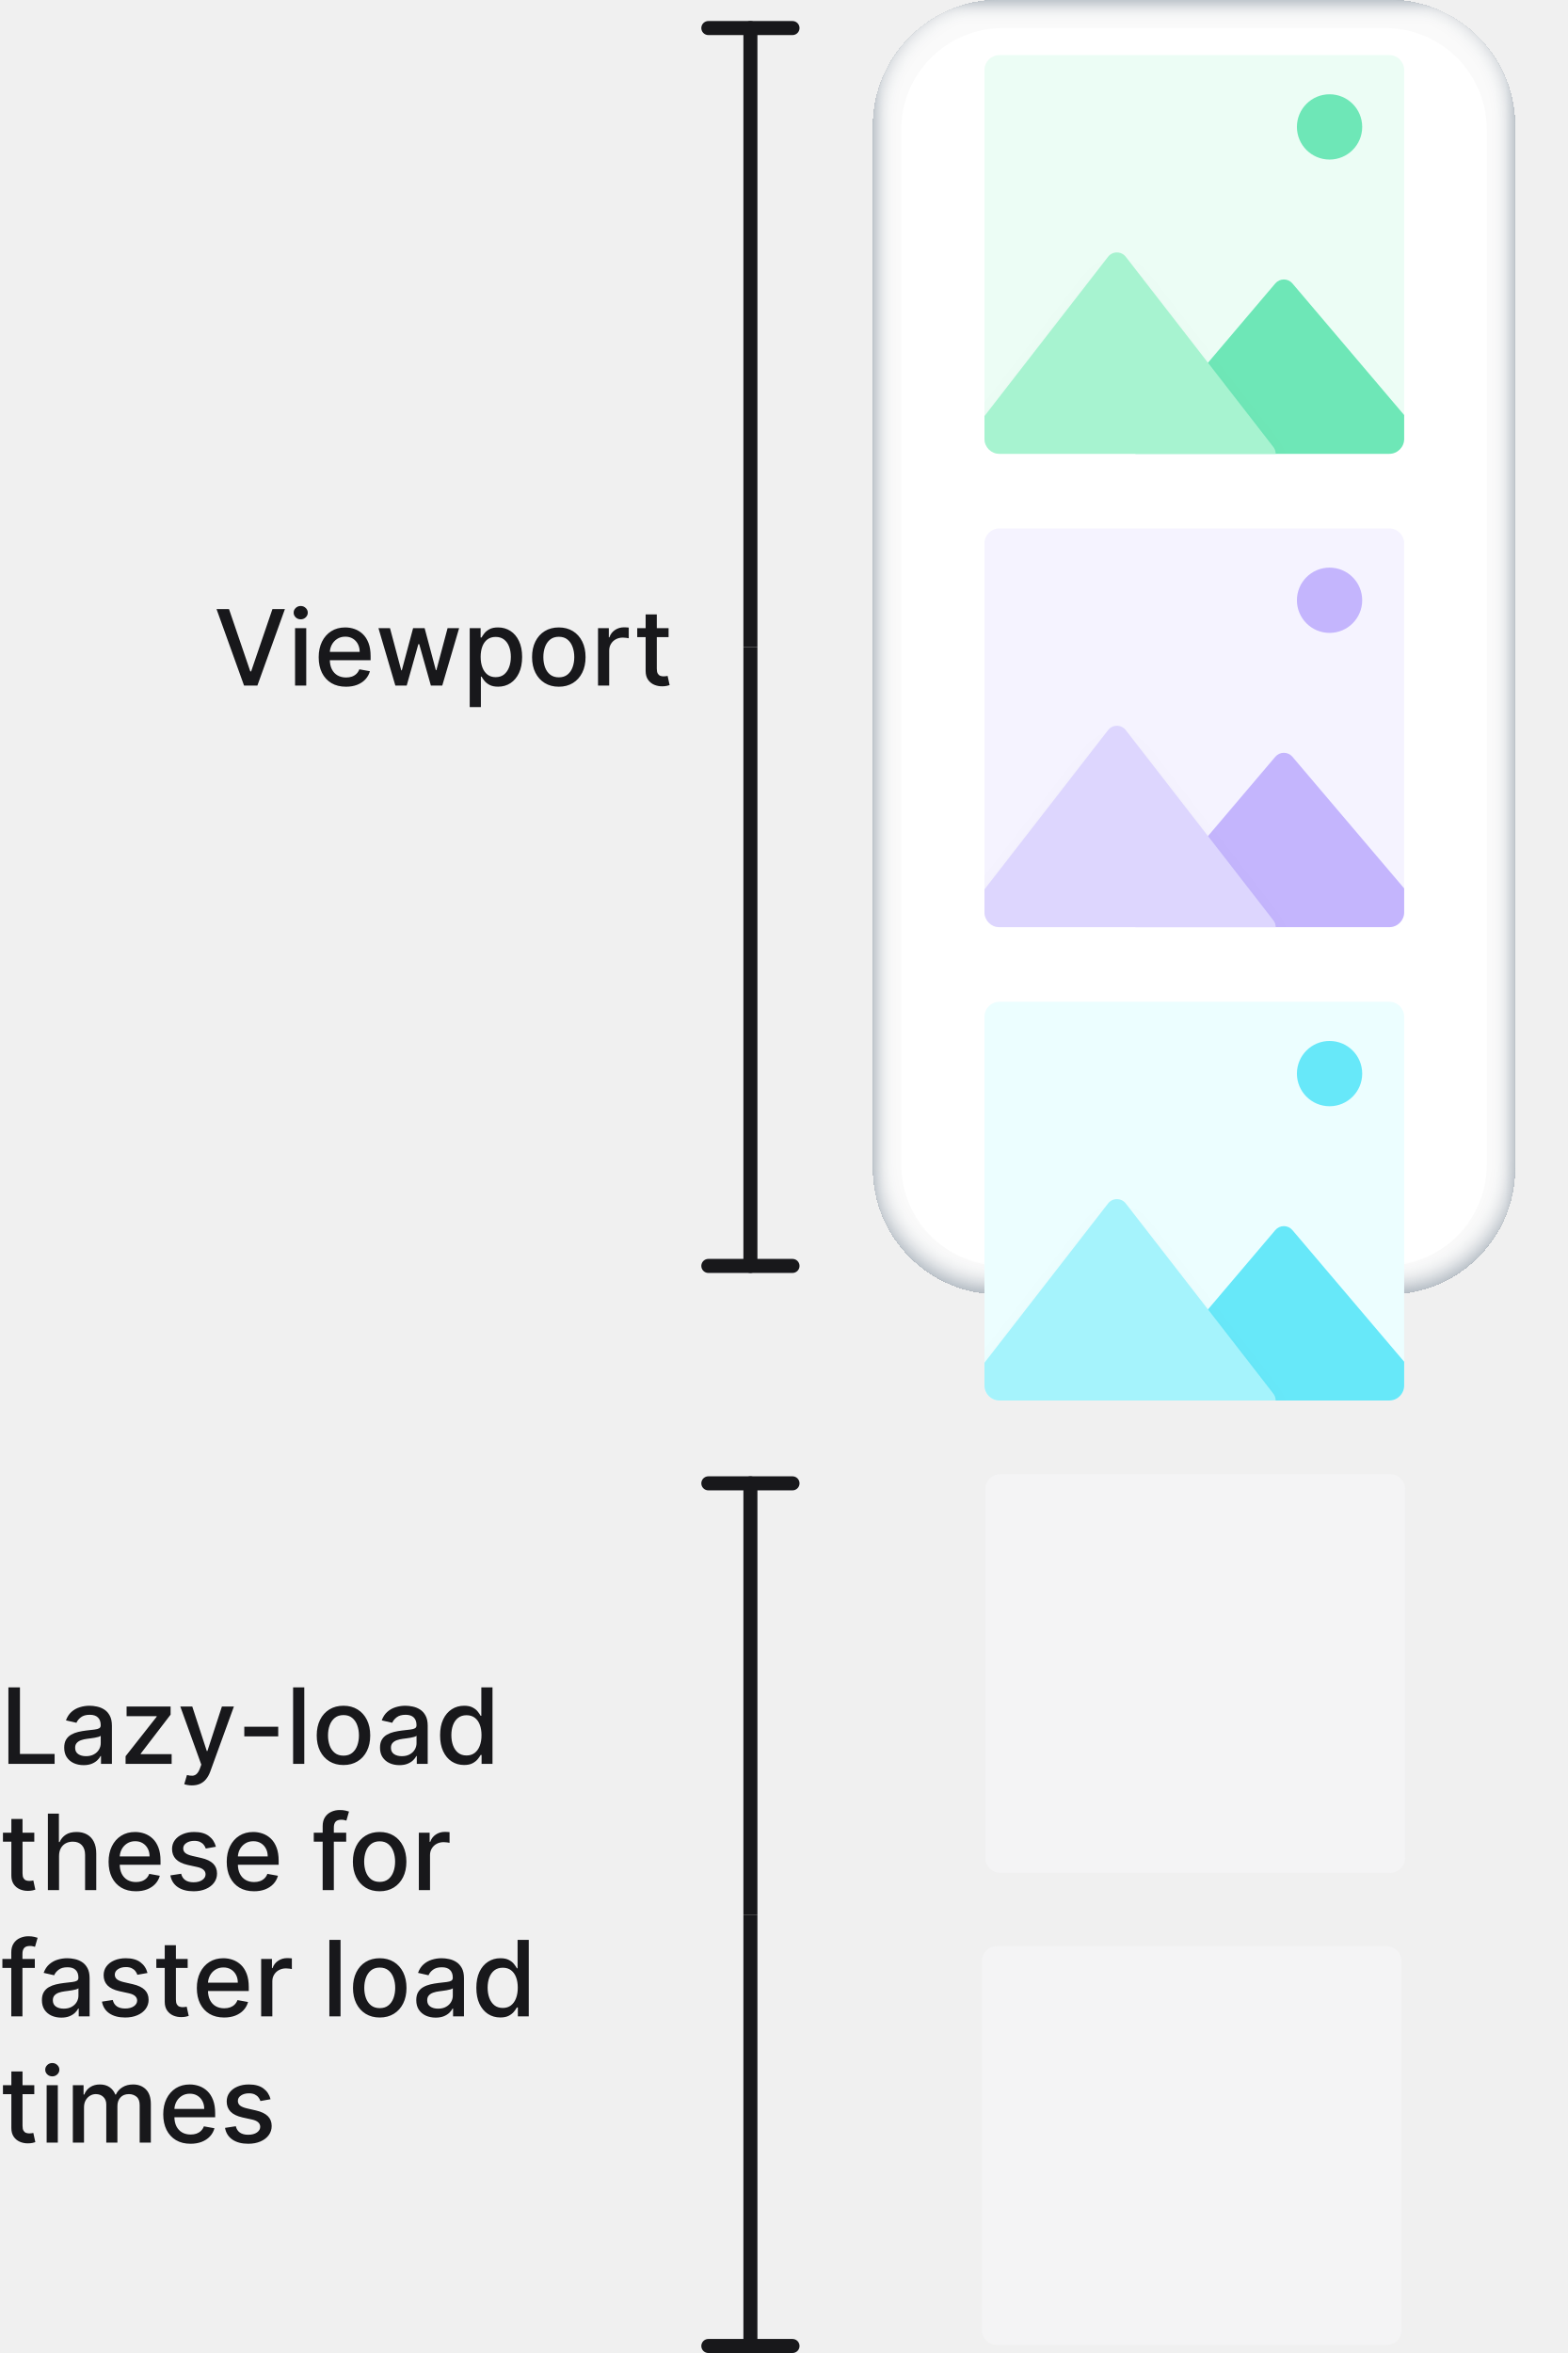
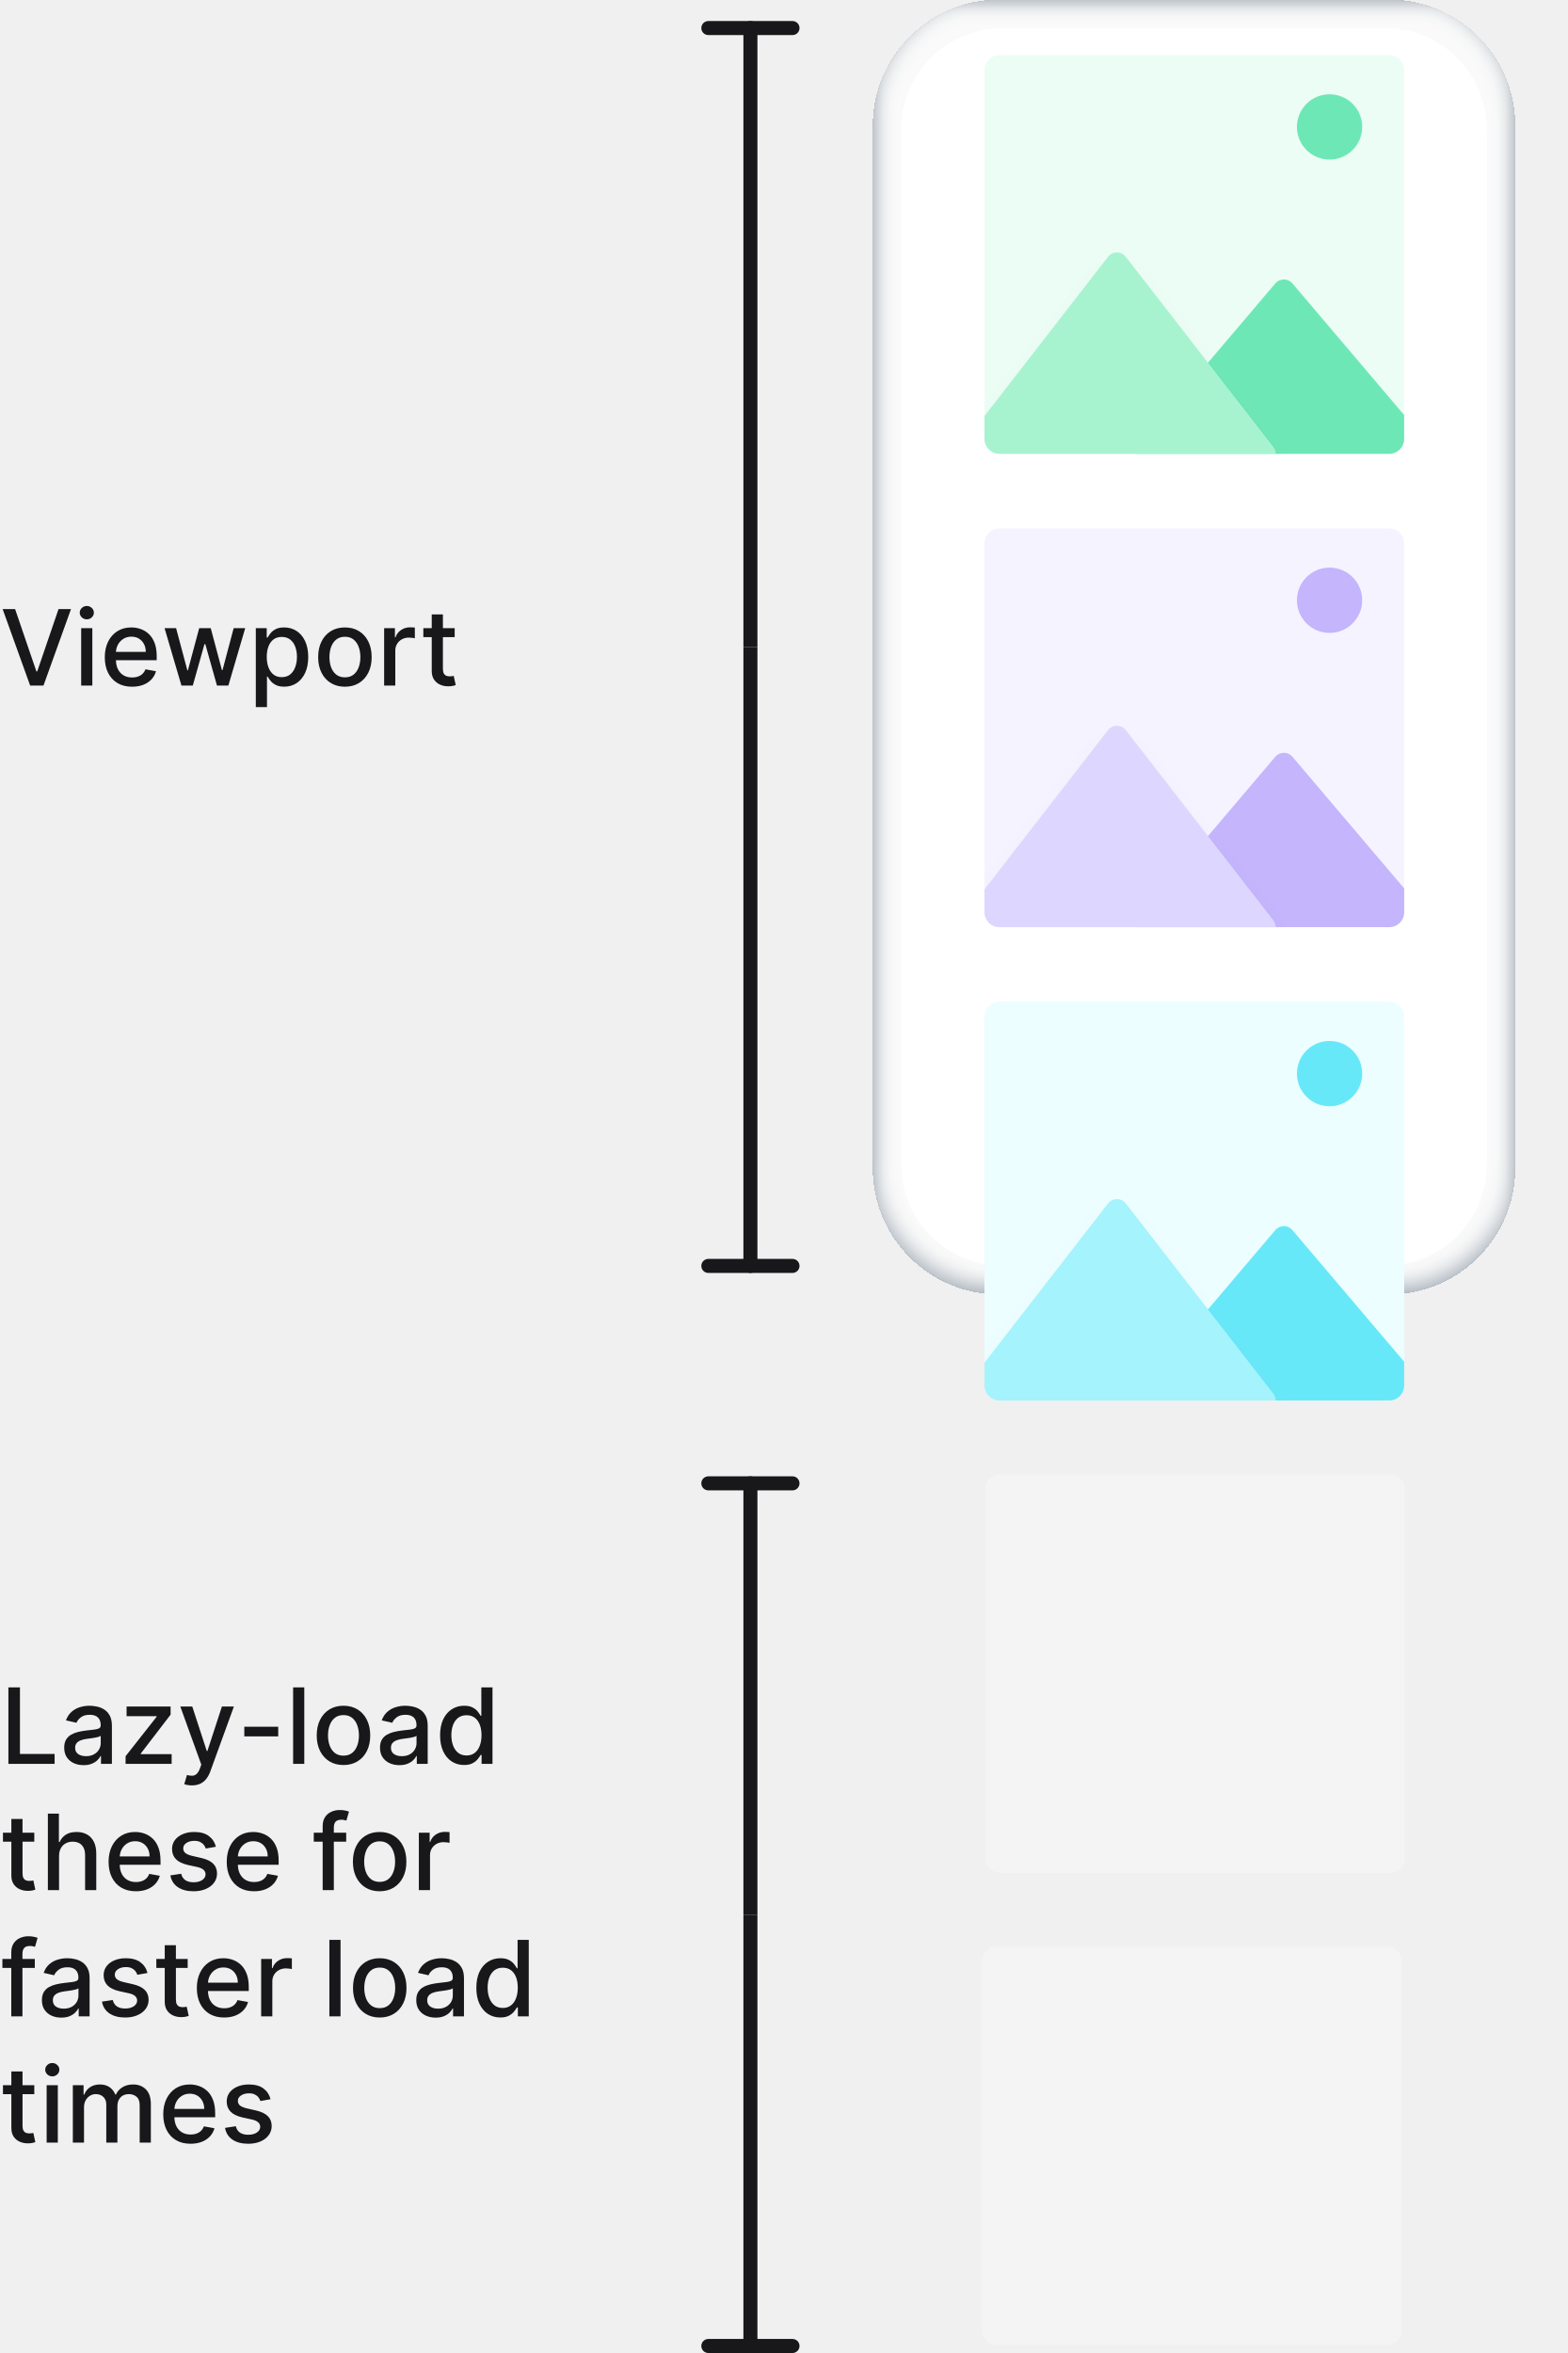
<svg xmlns="http://www.w3.org/2000/svg" width="447" height="671" fill="none" viewBox="0 0 447 671">
  <g filter="url(#a)">
    <rect width="183" height="369" x="249" fill="#FAFAFA" rx="36" />
    <rect width="167" height="353" x="257" y="8" fill="#fff" rx="29" />
  </g>
  <g clip-path="url(#b)">
    <rect width="119.688" height="113.703" x="280.747" y="15.713" fill="#ECFDF5" rx="4.256" />
    <path fill="#6EE7B7" d="M363.691 80.816a3.192 3.192 0 0 1 4.866 0l39.171 46.135c1.761 2.074.287 5.258-2.433 5.258h-78.342c-2.719 0-4.193-3.184-2.433-5.258l39.171-46.135Z" />
    <g filter="url(#c)">
      <path fill="#A7F3D0" d="M315.994 73.221a3.191 3.191 0 0 1 5.043 0l42.085 54.239c1.627 2.097.133 5.148-2.521 5.148H276.43c-2.654 0-4.149-3.051-2.521-5.148l42.085-54.239Z" />
    </g>
    <circle cx="379.157" cy="36.193" r="9.309" fill="#6EE7B7" />
  </g>
  <g clip-path="url(#d)">
    <rect width="119.688" height="113.703" x="280.747" y="150.694" fill="#F5F3FF" rx="4.256" />
    <path fill="#C4B5FD" d="M363.691 215.797a3.192 3.192 0 0 1 4.866 0l39.171 46.135c1.761 2.074.287 5.258-2.433 5.258h-78.342c-2.719 0-4.193-3.184-2.433-5.258l39.171-46.135Z" />
    <g filter="url(#e)">
      <path fill="#DDD6FE" d="M315.994 208.202a3.191 3.191 0 0 1 5.043 0l42.085 54.238c1.627 2.097.133 5.149-2.521 5.149H276.43c-2.654 0-4.149-3.052-2.521-5.149l42.085-54.238Z" />
    </g>
    <circle cx="379.157" cy="171.174" r="9.309" fill="#C4B5FD" />
  </g>
  <g clip-path="url(#f)">
    <rect width="119.688" height="113.703" x="280.747" y="285.675" fill="#ECFEFF" rx="4.256" />
    <path fill="#67E8F9" d="M363.691 350.778a3.192 3.192 0 0 1 4.866 0l39.171 46.135c1.761 2.074.287 5.258-2.433 5.258h-78.342c-2.719 0-4.193-3.184-2.433-5.258l39.171-46.135Z" />
    <g filter="url(#g)">
      <path fill="#A5F3FC" d="M315.994 343.183a3.191 3.191 0 0 1 5.043 0l42.085 54.238c1.627 2.097.133 5.149-2.521 5.149H276.43c-2.654 0-4.149-3.052-2.521-5.149l42.085-54.238Z" />
    </g>
    <circle cx="379.157" cy="306.155" r="9.309" fill="#67E8F9" />
  </g>
  <rect width="119.688" height="113.703" x="281" y="420.378" fill="#F4F4F5" rx="4.256" />
  <rect width="119.688" height="113.703" x="280" y="555" fill="#F4F4F5" rx="4.256" />
  <path fill="#18181B" d="M2.397 503v-21.818h3.292v18.984h9.886V503H2.397Zm21.44.362c-1.037 0-1.974-.192-2.813-.575a4.738 4.738 0 0 1-1.992-1.694c-.483-.739-.724-1.644-.724-2.717 0-.923.177-1.683.533-2.279a3.928 3.928 0 0 1 1.438-1.417 7.528 7.528 0 0 1 2.024-.789 20.177 20.177 0 0 1 2.28-.404l2.386-.277c.61-.079 1.055-.203 1.332-.373.277-.171.415-.448.415-.831v-.075c0-.93-.263-1.651-.788-2.163-.519-.511-1.293-.767-2.323-.767-1.072 0-1.917.238-2.535.714-.61.469-1.033.991-1.268 1.566l-2.993-.682c.355-.994.873-1.796 1.555-2.407a6.309 6.309 0 0 1 2.376-1.343 9.277 9.277 0 0 1 2.823-.426c.653 0 1.346.078 2.077.235a6.075 6.075 0 0 1 2.067.831c.646.404 1.175.983 1.587 1.736.412.746.618 1.715.618 2.909V503h-3.11v-2.237h-.128c-.206.412-.515.817-.927 1.214-.412.398-.941.728-1.588.991-.646.263-1.42.394-2.322.394Zm.692-2.557c.881 0 1.634-.174 2.259-.522.632-.348 1.111-.802 1.438-1.363.334-.568.5-1.176.5-1.822v-2.109c-.113.113-.333.22-.66.319-.32.093-.685.174-1.097.245-.412.064-.813.125-1.204.181l-.98.128a7.928 7.928 0 0 0-1.694.394c-.504.185-.909.451-1.214.799-.299.341-.448.796-.448 1.364 0 .788.292 1.385.874 1.79.582.398 1.325.596 2.226.596ZM35.814 503v-2.184l8.864-11.261v-.149h-8.576v-2.77h12.55v2.323l-8.523 11.122v.149h8.82V503H35.815Zm18.907 6.136a6.66 6.66 0 0 1-1.3-.117c-.39-.071-.681-.149-.873-.234l.767-2.61c.582.156 1.1.223 1.555.202a1.864 1.864 0 0 0 1.204-.511c.355-.32.668-.842.938-1.566l.394-1.087-5.987-16.577h3.409l4.144 12.699h.17l4.145-12.699h3.42l-6.744 18.548c-.313.852-.71 1.573-1.194 2.163a4.634 4.634 0 0 1-1.725 1.342c-.668.298-1.442.447-2.323.447Zm24.62-16.736v2.759h-9.673V492.4h9.673Zm7.431-11.218V503h-3.185v-21.818h3.185ZM97.95 503.33c-1.534 0-2.873-.351-4.016-1.054-1.144-.704-2.031-1.687-2.664-2.951-.632-1.265-.948-2.742-.948-4.432 0-1.698.316-3.182.948-4.453.633-1.272 1.52-2.259 2.664-2.962 1.143-.703 2.482-1.055 4.016-1.055 1.534 0 2.873.352 4.016 1.055 1.144.703 2.032 1.69 2.664 2.962.632 1.271.948 2.755.948 4.453 0 1.69-.316 3.167-.948 4.432-.632 1.264-1.52 2.247-2.664 2.951-1.143.703-2.482 1.054-4.016 1.054Zm.01-2.674c.995 0 1.819-.263 2.472-.788.654-.526 1.137-1.225 1.449-2.099.32-.873.48-1.836.48-2.887 0-1.044-.16-2.003-.48-2.876-.312-.881-.795-1.588-1.449-2.12-.653-.533-1.477-.799-2.471-.799-1.002 0-1.833.266-2.493.799-.654.532-1.14 1.239-1.46 2.12-.312.873-.468 1.832-.468 2.876 0 1.051.156 2.014.468 2.887.32.874.806 1.573 1.46 2.099.66.525 1.491.788 2.493.788Zm15.936 2.706c-1.037 0-1.975-.192-2.813-.575a4.738 4.738 0 0 1-1.992-1.694c-.483-.739-.725-1.644-.725-2.717 0-.923.178-1.683.533-2.279a3.932 3.932 0 0 1 1.438-1.417 7.534 7.534 0 0 1 2.025-.789 20.135 20.135 0 0 1 2.279-.404l2.387-.277c.61-.079 1.054-.203 1.331-.373.277-.171.416-.448.416-.831v-.075c0-.93-.263-1.651-.788-2.163-.519-.511-1.293-.767-2.323-.767-1.072 0-1.918.238-2.535.714-.611.469-1.034.991-1.268 1.566l-2.994-.682c.355-.994.874-1.796 1.556-2.407a6.306 6.306 0 0 1 2.375-1.343 9.278 9.278 0 0 1 2.823-.426c.654 0 1.346.078 2.078.235a6.08 6.08 0 0 1 2.067.831c.646.404 1.175.983 1.587 1.736.412.746.618 1.715.618 2.909V503h-3.111v-2.237h-.128c-.206.412-.515.817-.927 1.214-.412.398-.941.728-1.587.991s-1.42.394-2.322.394Zm.692-2.557c.881 0 1.634-.174 2.259-.522.632-.348 1.111-.802 1.438-1.363a3.537 3.537 0 0 0 .501-1.822v-2.109c-.114.113-.334.22-.661.319-.32.093-.685.174-1.097.245-.412.064-.814.125-1.204.181-.391.05-.717.093-.98.128a7.924 7.924 0 0 0-1.694.394c-.504.185-.909.451-1.215.799-.298.341-.447.796-.447 1.364 0 .788.291 1.385.874 1.79.582.398 1.324.596 2.226.596Zm17.751 2.515c-1.321 0-2.5-.338-3.537-1.012-1.029-.682-1.839-1.652-2.429-2.909-.582-1.264-.873-2.78-.873-4.549 0-1.768.295-3.281.884-4.538.597-1.257 1.413-2.22 2.45-2.887 1.037-.668 2.213-1.002 3.527-1.002 1.015 0 1.832.171 2.45.512.625.333 1.108.724 1.449 1.172.348.447.618.841.809 1.182h.192v-8.107h3.186V503h-3.111v-2.546h-.267a8.278 8.278 0 0 1-.831 1.193c-.355.447-.845.838-1.47 1.172-.625.334-1.434.501-2.429.501Zm.703-2.717c.917 0 1.691-.241 2.323-.724.639-.491 1.122-1.169 1.449-2.035.334-.867.5-1.875.5-3.026 0-1.136-.163-2.131-.49-2.983-.326-.852-.806-1.516-1.438-1.992-.632-.476-1.413-.714-2.344-.714-.958 0-1.757.249-2.397.746-.639.497-1.122 1.175-1.448 2.035-.32.859-.48 1.829-.48 2.908 0 1.094.164 2.078.49 2.951.327.874.81 1.566 1.449 2.078.646.504 1.442.756 2.386.756ZM9.78 522.636v2.557H.842v-2.557H9.78Zm-6.541-3.92h3.185v15.479c0 .618.092 1.083.277 1.396.185.305.423.515.714.628.298.107.621.16.97.16.255 0 .479-.017.67-.053l.448-.085.575 2.631a5.356 5.356 0 0 1-.788.213 6.24 6.24 0 0 1-1.279.128 5.62 5.62 0 0 1-2.343-.447 4.027 4.027 0 0 1-1.758-1.449c-.448-.654-.671-1.474-.671-2.461v-16.14Zm13.601 10.568V539h-3.185v-21.818h3.143v8.118H17a4.7 4.7 0 0 1 1.758-2.099c.788-.518 1.818-.778 3.09-.778 1.122 0 2.102.231 2.94.693.845.461 1.498 1.15 1.96 2.067.469.909.703 2.045.703 3.409V539h-3.185v-10.025c0-1.2-.31-2.131-.927-2.791-.618-.668-1.477-1.001-2.578-1.001-.753 0-1.428.159-2.024.479-.59.32-1.055.788-1.396 1.406-.334.611-.5 1.35-.5 2.216Zm21.914 10.046c-1.612 0-3-.344-4.165-1.033-1.158-.696-2.053-1.673-2.685-2.93-.625-1.264-.937-2.745-.937-4.442 0-1.676.312-3.154.937-4.432.632-1.279 1.513-2.276 2.642-2.994 1.137-.717 2.465-1.076 3.985-1.076.923 0 1.818.153 2.684.458a6.504 6.504 0 0 1 2.333 1.439c.69.653 1.233 1.502 1.63 2.546.398 1.037.597 2.297.597 3.782v1.129H32.767v-2.386h9.887c0-.838-.17-1.581-.512-2.227a3.873 3.873 0 0 0-1.438-1.545c-.61-.376-1.328-.564-2.152-.564-.895 0-1.676.22-2.344.66a4.434 4.434 0 0 0-1.534 1.705 4.92 4.92 0 0 0-.532 2.269v1.864c0 1.094.191 2.024.575 2.791.39.768.934 1.353 1.63 1.758.696.398 1.509.597 2.44.597.603 0 1.154-.085 1.65-.256.498-.177.928-.44 1.29-.788.362-.348.639-.778.83-1.289l3.016.543a5.455 5.455 0 0 1-1.3 2.333c-.618.661-1.396 1.176-2.333 1.545-.93.362-1.992.543-3.186.543Zm22.817-12.699-2.887.512a3.415 3.415 0 0 0-.575-1.055c-.256-.334-.604-.607-1.044-.82-.44-.213-.99-.32-1.651-.32-.902 0-1.655.203-2.259.607-.604.398-.905.913-.905 1.545 0 .547.202.987.607 1.321.405.334 1.058.607 1.96.82l2.6.597c1.505.348 2.627.884 3.366 1.609.739.724 1.108 1.665 1.108 2.823a4.29 4.29 0 0 1-.852 2.621c-.561.76-1.346 1.356-2.355 1.789-1.001.434-2.162.65-3.483.65-1.833 0-3.328-.39-4.485-1.172-1.158-.788-1.868-1.907-2.131-3.355l3.079-.469c.191.802.586 1.41 1.182 1.822.597.404 1.375.607 2.333.607 1.044 0 1.879-.217 2.504-.65.625-.44.937-.977.937-1.609a1.67 1.67 0 0 0-.575-1.289c-.376-.348-.955-.611-1.736-.788l-2.77-.607c-1.527-.348-2.657-.902-3.388-1.662-.725-.76-1.087-1.723-1.087-2.887 0-.966.27-1.811.81-2.536.54-.724 1.285-1.289 2.237-1.694.952-.412 2.042-.618 3.27-.618 1.77 0 3.161.384 4.177 1.151 1.016.76 1.687 1.779 2.013 3.057Zm10.875 12.699c-1.612 0-3-.344-4.166-1.033-1.157-.696-2.052-1.673-2.684-2.93-.625-1.264-.938-2.745-.938-4.442 0-1.676.313-3.154.938-4.432.632-1.279 1.513-2.276 2.642-2.994 1.136-.717 2.464-1.076 3.984-1.076.923 0 1.818.153 2.685.458a6.504 6.504 0 0 1 2.333 1.439c.689.653 1.232 1.502 1.63 2.546.398 1.037.596 2.297.596 3.782v1.129H66.46v-2.386h9.886c0-.838-.17-1.581-.511-2.227a3.873 3.873 0 0 0-1.439-1.545c-.61-.376-1.328-.564-2.152-.564-.894 0-1.676.22-2.343.66a4.434 4.434 0 0 0-1.534 1.705 4.92 4.92 0 0 0-.533 2.269v1.864c0 1.094.192 2.024.575 2.791.39.768.934 1.353 1.63 1.758.696.398 1.51.597 2.44.597.604 0 1.154-.085 1.651-.256a3.57 3.57 0 0 0 1.29-.788c.361-.348.638-.778.83-1.289l3.015.543a5.455 5.455 0 0 1-1.3 2.333c-.618.661-1.395 1.176-2.333 1.545-.93.362-1.992.543-3.185.543Zm26.282-16.694v2.557H89.48v-2.557h9.247ZM92.016 539v-18.26c0-1.023.224-1.871.671-2.546a4.117 4.117 0 0 1 1.78-1.524 5.689 5.689 0 0 1 2.407-.511c.64 0 1.186.053 1.64.16.455.099.793.192 1.013.277l-.746 2.578a14.9 14.9 0 0 0-.575-.149 3.275 3.275 0 0 0-.853-.096c-.774 0-1.328.192-1.661.575-.327.384-.49.938-.49 1.662V539h-3.186Zm16.247.33c-1.534 0-2.873-.351-4.017-1.054-1.143-.704-2.031-1.687-2.663-2.951-.632-1.265-.948-2.742-.948-4.432 0-1.698.316-3.182.948-4.453.632-1.272 1.52-2.259 2.663-2.962 1.144-.703 2.483-1.055 4.017-1.055 1.534 0 2.872.352 4.016 1.055 1.143.703 2.031 1.69 2.663 2.962.632 1.271.948 2.755.948 4.453 0 1.69-.316 3.167-.948 4.432-.632 1.264-1.52 2.247-2.663 2.951-1.144.703-2.482 1.054-4.016 1.054Zm.01-2.674c.995 0 1.818-.263 2.472-.788.653-.526 1.136-1.225 1.449-2.099.319-.873.479-1.836.479-2.887 0-1.044-.16-2.003-.479-2.876-.313-.881-.796-1.588-1.449-2.12-.654-.533-1.477-.799-2.472-.799-1.001 0-1.832.266-2.493.799-.653.532-1.14 1.239-1.459 2.12-.313.873-.469 1.832-.469 2.876 0 1.051.156 2.014.469 2.887.319.874.806 1.573 1.459 2.099.661.525 1.492.788 2.493.788ZM119.446 539v-16.364h3.079v2.6h.17a3.962 3.962 0 0 1 1.577-2.078c.76-.511 1.619-.767 2.578-.767.199 0 .433.007.703.022.277.014.494.032.65.053v3.047a5.498 5.498 0 0 0-.682-.117 6.458 6.458 0 0 0-.98-.075c-.753 0-1.424.16-2.013.479a3.564 3.564 0 0 0-1.385 1.311c-.341.554-.512 1.186-.512 1.896V539h-3.185ZM9.929 558.636v2.557H.682v-2.557h9.247ZM3.217 575v-18.26c0-1.023.224-1.871.671-2.546a4.117 4.117 0 0 1 1.78-1.524 5.689 5.689 0 0 1 2.407-.511c.64 0 1.186.053 1.64.16.456.099.793.192 1.013.277l-.746 2.578a14.49 14.49 0 0 0-.575-.149 3.274 3.274 0 0 0-.852-.096c-.774 0-1.328.192-1.662.575-.327.384-.49.938-.49 1.662V575H3.217Zm14.263.362c-1.037 0-1.975-.192-2.813-.575a4.738 4.738 0 0 1-1.992-1.694c-.483-.739-.725-1.644-.725-2.717 0-.923.178-1.683.533-2.279a3.928 3.928 0 0 1 1.438-1.417 7.528 7.528 0 0 1 2.024-.789 20.173 20.173 0 0 1 2.28-.404l2.387-.277c.61-.079 1.054-.203 1.331-.373.277-.171.416-.448.416-.831v-.075c0-.93-.263-1.651-.789-2.163-.518-.511-1.292-.767-2.322-.767-1.072 0-1.918.238-2.536.714-.61.469-1.033.991-1.267 1.566l-2.994-.682c.355-.994.874-1.796 1.556-2.407a6.309 6.309 0 0 1 2.375-1.343 9.277 9.277 0 0 1 2.823-.426c.654 0 1.346.078 2.078.235a6.074 6.074 0 0 1 2.067.831c.646.404 1.175.983 1.587 1.736.412.746.618 1.715.618 2.909V575h-3.11v-2.237h-.129c-.206.412-.515.817-.927 1.214-.412.398-.94.728-1.587.991-.646.263-1.42.394-2.322.394Zm.692-2.557c.88 0 1.634-.174 2.259-.522.632-.348 1.111-.802 1.438-1.363.334-.568.5-1.176.5-1.822v-2.109c-.113.113-.333.22-.66.319-.32.093-.685.174-1.097.245-.412.064-.813.125-1.204.181l-.98.128a7.93 7.93 0 0 0-1.694.394c-.504.185-.91.451-1.215.799-.298.341-.447.796-.447 1.364 0 .788.291 1.385.873 1.79.583.398 1.325.596 2.227.596Zm23.888-10.174-2.887.512a3.417 3.417 0 0 0-.576-1.055c-.255-.334-.603-.607-1.044-.82-.44-.213-.99-.32-1.651-.32-.902 0-1.655.203-2.258.607-.604.398-.906.913-.906 1.545 0 .547.202.987.607 1.321.405.334 1.058.607 1.96.82l2.6.597c1.505.348 2.628.884 3.366 1.609.739.724 1.108 1.665 1.108 2.823a4.29 4.29 0 0 1-.852 2.621c-.561.76-1.346 1.356-2.354 1.789-1.002.434-2.163.65-3.484.65-1.833 0-3.328-.39-4.485-1.172-1.158-.788-1.868-1.907-2.13-3.355l3.078-.469c.192.802.586 1.41 1.182 1.822.597.404 1.375.607 2.334.607 1.044 0 1.878-.217 2.503-.65.625-.44.938-.977.938-1.609 0-.511-.192-.941-.576-1.289-.376-.348-.955-.611-1.736-.788l-2.77-.607c-1.527-.348-2.656-.902-3.388-1.662-.724-.76-1.086-1.723-1.086-2.887 0-.966.27-1.811.81-2.536.539-.724 1.285-1.289 2.236-1.694.952-.412 2.042-.618 3.271-.618 1.769 0 3.16.384 4.176 1.151 1.016.76 1.687 1.779 2.014 3.057Zm11.46-3.995v2.557h-8.938v-2.557h8.938Zm-6.541-3.92h3.185v15.479c0 .618.093 1.083.277 1.396.185.305.423.515.714.628.298.107.621.16.97.16.255 0 .479-.017.67-.053l.448-.085.575 2.631a5.36 5.36 0 0 1-.788.213 6.23 6.23 0 0 1-1.278.128 5.62 5.62 0 0 1-2.344-.447 4.027 4.027 0 0 1-1.758-1.449c-.447-.654-.671-1.474-.671-2.461v-16.14ZM63.92 575.33c-1.612 0-3-.344-4.165-1.033-1.158-.696-2.053-1.673-2.685-2.93-.625-1.264-.937-2.745-.937-4.442 0-1.676.312-3.154.937-4.432.632-1.279 1.513-2.276 2.642-2.994 1.137-.717 2.465-1.076 3.985-1.076.923 0 1.818.153 2.684.458a6.504 6.504 0 0 1 2.334 1.439c.688.653 1.232 1.502 1.63 2.546.397 1.037.596 2.297.596 3.782v1.129H57.933v-2.386h9.887c0-.838-.17-1.581-.512-2.227a3.873 3.873 0 0 0-1.438-1.545c-.61-.376-1.328-.564-2.152-.564-.895 0-1.676.22-2.344.66a4.434 4.434 0 0 0-1.534 1.705 4.92 4.92 0 0 0-.533 2.269v1.864c0 1.094.192 2.024.576 2.791.39.768.934 1.353 1.63 1.758.696.398 1.509.597 2.44.597.603 0 1.153-.085 1.65-.256.498-.177.928-.44 1.29-.788.362-.348.639-.778.83-1.289l3.016.543a5.454 5.454 0 0 1-1.3 2.333c-.618.661-1.396 1.176-2.333 1.545-.93.362-1.992.543-3.185.543Zm10.555-.33v-16.364h3.08v2.6h.17a3.959 3.959 0 0 1 1.576-2.078c.76-.511 1.62-.767 2.578-.767.2 0 .434.007.704.022.277.014.493.032.65.053v3.047a5.496 5.496 0 0 0-.682-.117 6.47 6.47 0 0 0-.98-.075c-.753 0-1.424.16-2.014.479a3.567 3.567 0 0 0-1.385 1.311c-.34.554-.511 1.186-.511 1.896V575h-3.186Zm22.639-21.818V575h-3.186v-21.818h3.186Zm11.178 22.148c-1.534 0-2.873-.351-4.016-1.054-1.144-.704-2.032-1.687-2.664-2.951-.632-1.265-.948-2.742-.948-4.432 0-1.698.316-3.182.948-4.453.632-1.272 1.52-2.259 2.664-2.962 1.143-.703 2.482-1.055 4.016-1.055 1.534 0 2.873.352 4.016 1.055 1.144.703 2.031 1.69 2.664 2.962.632 1.271.948 2.755.948 4.453 0 1.69-.316 3.167-.948 4.432-.633 1.264-1.52 2.247-2.664 2.951-1.143.703-2.482 1.054-4.016 1.054Zm.011-2.674c.994 0 1.818-.263 2.471-.788.654-.526 1.137-1.225 1.449-2.099.32-.873.479-1.836.479-2.887 0-1.044-.159-2.003-.479-2.876-.312-.881-.795-1.588-1.449-2.12-.653-.533-1.477-.799-2.471-.799-1.002 0-1.833.266-2.493.799-.654.532-1.14 1.239-1.46 2.12-.312.873-.469 1.832-.469 2.876 0 1.051.157 2.014.469 2.887.32.874.806 1.573 1.46 2.099.66.525 1.491.788 2.493.788Zm15.934 2.706c-1.037 0-1.974-.192-2.812-.575a4.738 4.738 0 0 1-1.992-1.694c-.483-.739-.725-1.644-.725-2.717 0-.923.178-1.683.533-2.279a3.924 3.924 0 0 1 1.438-1.417 7.54 7.54 0 0 1 2.024-.789 20.192 20.192 0 0 1 2.28-.404l2.386-.277c.611-.079 1.055-.203 1.332-.373.277-.171.416-.448.416-.831v-.075c0-.93-.263-1.651-.789-2.163-.518-.511-1.292-.767-2.322-.767-1.073 0-1.918.238-2.536.714-.61.469-1.033.991-1.267 1.566l-2.994-.682c.355-.994.874-1.796 1.555-2.407a6.31 6.31 0 0 1 2.376-1.343 9.278 9.278 0 0 1 2.823-.426c.654 0 1.346.078 2.078.235a6.074 6.074 0 0 1 2.066.831c.647.404 1.176.983 1.588 1.736.412.746.618 1.715.618 2.909V575h-3.111v-2.237h-.128c-.206.412-.515.817-.927 1.214-.412.398-.941.728-1.587.991s-1.421.394-2.323.394Zm.693-2.557c.881 0 1.633-.174 2.258-.522.632-.348 1.112-.802 1.439-1.363.333-.568.5-1.176.5-1.822v-2.109c-.113.113-.333.22-.66.319-.32.093-.686.174-1.098.245-.411.064-.813.125-1.203.181-.391.05-.718.093-.98.128a7.924 7.924 0 0 0-1.694.394c-.505.185-.909.451-1.215.799-.298.341-.447.796-.447 1.364 0 .788.291 1.385.873 1.79.583.398 1.325.596 2.227.596Zm17.751 2.515c-1.321 0-2.5-.338-3.537-1.012-1.03-.682-1.839-1.652-2.429-2.909-.582-1.264-.873-2.78-.873-4.549 0-1.768.294-3.281.884-4.538.596-1.257 1.413-2.22 2.45-2.887 1.037-.668 2.212-1.002 3.526-1.002 1.016 0 1.833.171 2.451.512.625.333 1.108.724 1.449 1.172.348.447.617.841.809 1.182h.192v-8.107h3.185V575h-3.11v-2.546h-.267a8.442 8.442 0 0 1-.831 1.193c-.355.447-.845.838-1.47 1.172-.625.334-1.435.501-2.429.501Zm.703-2.717c.916 0 1.691-.241 2.323-.724.639-.491 1.122-1.169 1.449-2.035.333-.867.5-1.875.5-3.026 0-1.136-.163-2.131-.49-2.983-.327-.852-.806-1.516-1.438-1.992-.632-.476-1.413-.714-2.344-.714-.959 0-1.758.249-2.397.746-.639.497-1.122 1.175-1.449 2.035-.319.859-.479 1.829-.479 2.908 0 1.094.163 2.078.49 2.951.327.874.81 1.566 1.449 2.078.646.504 1.442.756 2.386.756ZM9.78 594.636v2.557H.842v-2.557H9.78Zm-6.541-3.92h3.185v15.479c0 .618.092 1.083.277 1.396.185.305.423.515.714.628.298.107.621.16.97.16.255 0 .479-.017.67-.053l.448-.085.575 2.631a5.356 5.356 0 0 1-.788.213 6.24 6.24 0 0 1-1.279.128 5.62 5.62 0 0 1-2.343-.447 4.027 4.027 0 0 1-1.758-1.449c-.448-.654-.671-1.474-.671-2.461v-16.14ZM13.303 611v-16.364h3.186V611h-3.186Zm1.61-18.888c-.555 0-1.03-.185-1.428-.554-.391-.377-.586-.824-.586-1.343 0-.525.195-.973.586-1.342a2.002 2.002 0 0 1 1.427-.565c.554 0 1.026.188 1.417.565.398.369.597.817.597 1.342 0 .519-.2.966-.597 1.343a1.99 1.99 0 0 1-1.417.554ZM20.773 611v-16.364h3.058v2.664h.202c.341-.902.899-1.605 1.673-2.11.774-.511 1.7-.767 2.78-.767 1.094 0 2.01.256 2.749.767.745.512 1.296 1.215 1.651 2.11h.17c.391-.874 1.013-1.57 1.865-2.088.852-.526 1.868-.789 3.047-.789 1.484 0 2.695.465 3.633 1.396.944.93 1.417 2.333 1.417 4.208V611h-3.186v-10.675c0-1.108-.302-1.91-.905-2.407-.604-.498-1.325-.746-2.163-.746-1.037 0-1.843.319-2.418.959-.576.632-.863 1.445-.863 2.439V611h-3.175v-10.877c0-.888-.277-1.602-.831-2.141-.554-.54-1.275-.81-2.163-.81a3.1 3.1 0 0 0-1.672.479c-.505.313-.913.75-1.225 1.311-.306.561-.459 1.211-.459 1.949V611h-3.185Zm33.566.33c-1.612 0-3-.344-4.165-1.033-1.158-.696-2.053-1.673-2.685-2.93-.625-1.264-.937-2.745-.937-4.442 0-1.676.312-3.154.937-4.432.632-1.279 1.513-2.276 2.642-2.994 1.137-.717 2.465-1.076 3.985-1.076.923 0 1.818.153 2.684.458a6.504 6.504 0 0 1 2.333 1.439c.69.653 1.233 1.502 1.63 2.546.398 1.037.597 2.297.597 3.782v1.129H48.353v-2.386h9.886c0-.838-.17-1.581-.51-2.227a3.874 3.874 0 0 0-1.439-1.545c-.61-.376-1.328-.564-2.152-.564-.895 0-1.676.22-2.344.66a4.434 4.434 0 0 0-1.534 1.705 4.92 4.92 0 0 0-.532 2.269v1.864c0 1.094.191 2.024.575 2.791.39.768.934 1.353 1.63 1.758.696.398 1.509.597 2.44.597.603 0 1.154-.085 1.65-.256.498-.177.927-.44 1.29-.788.362-.348.639-.778.83-1.289l3.016.543a5.455 5.455 0 0 1-1.3 2.333c-.618.661-1.396 1.176-2.333 1.545-.93.362-1.992.543-3.186.543Zm22.817-12.699-2.887.512a3.417 3.417 0 0 0-.575-1.055c-.256-.334-.604-.607-1.044-.82-.44-.213-.99-.32-1.651-.32-.902 0-1.655.203-2.259.607-.604.398-.905.913-.905 1.545 0 .547.202.987.607 1.321.405.334 1.058.607 1.96.82l2.6.597c1.505.348 2.627.884 3.366 1.609.739.724 1.108 1.665 1.108 2.823a4.29 4.29 0 0 1-.852 2.621c-.561.76-1.346 1.356-2.355 1.789-1.001.434-2.162.65-3.483.65-1.833 0-3.328-.39-4.486-1.172-1.157-.788-1.867-1.907-2.13-3.355l3.079-.469c.191.802.586 1.41 1.182 1.822.597.404 1.374.607 2.333.607 1.044 0 1.879-.217 2.504-.65.625-.44.937-.977.937-1.609a1.67 1.67 0 0 0-.575-1.289c-.376-.348-.955-.611-1.737-.788l-2.77-.607c-1.526-.348-2.656-.902-3.387-1.662-.725-.76-1.087-1.723-1.087-2.887 0-.966.27-1.811.81-2.536.54-.724 1.285-1.289 2.237-1.694.952-.412 2.042-.618 3.27-.618 1.77 0 3.161.384 4.177 1.151 1.015.76 1.687 1.779 2.013 3.057Z" />
  <path stroke="#18181B" stroke-linecap="round" stroke-width="4" d="M226 423h-24" />
  <path fill="#18181B" d="M216 423a2 2 0 1 0-4 0h4Zm-4 0v123h4V423h-4Z" />
  <path stroke="#18181B" stroke-linecap="round" stroke-width="4" d="M202 669h24" />
-   <path fill="#18181B" d="M212 669a2 2 0 1 0 4 0h-4Zm4 0V546h-4v123h4ZM65.304 173.682l6.072 17.77h.245l6.073-17.77h3.558L73.401 195.5h-3.804l-7.851-21.818h3.558ZM84.147 195.5v-16.364h3.186V195.5h-3.186Zm1.609-18.888c-.554 0-1.03-.185-1.428-.554-.39-.377-.586-.824-.586-1.343 0-.525.196-.973.586-1.342a2.002 2.002 0 0 1 1.428-.565c.554 0 1.026.188 1.417.565.397.369.596.817.596 1.342 0 .519-.199.966-.596 1.343a1.99 1.99 0 0 1-1.417.554ZM98.67 195.83c-1.613 0-3.001-.344-4.166-1.033-1.158-.696-2.053-1.673-2.685-2.93-.625-1.264-.937-2.745-.937-4.442 0-1.676.312-3.154.937-4.432.632-1.279 1.513-2.276 2.642-2.994 1.137-.717 2.465-1.076 3.985-1.076.923 0 1.818.153 2.684.458a6.492 6.492 0 0 1 2.333 1.439c.689.653 1.233 1.502 1.63 2.546.398 1.037.597 2.297.597 3.782v1.129H92.683v-2.386h9.887c0-.838-.171-1.581-.512-2.227a3.873 3.873 0 0 0-1.438-1.545c-.611-.376-1.328-.564-2.152-.564-.895 0-1.676.22-2.344.66a4.434 4.434 0 0 0-1.534 1.705 4.92 4.92 0 0 0-.532 2.269v1.864c0 1.094.191 2.024.575 2.791.39.768.934 1.353 1.63 1.758.696.398 1.509.597 2.44.597.603 0 1.153-.085 1.651-.256.497-.177.927-.44 1.289-.788.362-.348.639-.778.831-1.289l3.015.543a5.46 5.46 0 0 1-1.3 2.333c-.618.661-1.396 1.176-2.333 1.545-.931.362-1.992.543-3.185.543Zm14.073-.33-4.816-16.364h3.292l3.207 12.017h.16l3.217-12.017h3.292l3.196 11.964h.16l3.185-11.964h3.292l-4.805 16.364h-3.249l-3.324-11.815h-.245l-3.324 11.815h-3.238Zm21.208 6.136v-22.5h3.111v2.653h.266a8.9 8.9 0 0 1 .799-1.182c.348-.448.831-.839 1.449-1.172.618-.341 1.435-.512 2.45-.512 1.321 0 2.5.334 3.537 1.002 1.037.667 1.85 1.63 2.44 2.887.596 1.257.895 2.77.895 4.538 0 1.769-.295 3.285-.885 4.549-.589 1.257-1.399 2.227-2.429 2.909-1.029.674-2.205 1.012-3.526 1.012-.994 0-1.807-.167-2.44-.501-.625-.334-1.115-.725-1.47-1.172a8.87 8.87 0 0 1-.82-1.193h-.192v8.682h-3.185Zm3.121-14.318c0 1.151.167 2.159.501 3.026.334.866.817 1.544 1.449 2.035.632.483 1.406.724 2.322.724.952 0 1.748-.252 2.387-.756.639-.512 1.122-1.204 1.449-2.078.333-.873.5-1.857.5-2.951 0-1.079-.163-2.049-.49-2.908-.319-.86-.802-1.538-1.449-2.035-.639-.497-1.438-.746-2.397-.746-.923 0-1.704.238-2.343.714-.633.476-1.112 1.14-1.439 1.992-.326.852-.49 1.847-.49 2.983Zm22.287 8.512c-1.534 0-2.873-.351-4.016-1.054-1.144-.704-2.031-1.687-2.663-2.951-.633-1.265-.949-2.742-.949-4.432 0-1.698.316-3.182.949-4.453.632-1.272 1.519-2.259 2.663-2.962 1.143-.703 2.482-1.055 4.016-1.055 1.534 0 2.873.352 4.017 1.055 1.143.703 2.031 1.69 2.663 2.962.632 1.271.948 2.755.948 4.453 0 1.69-.316 3.167-.948 4.432-.632 1.264-1.52 2.247-2.663 2.951-1.144.703-2.483 1.054-4.017 1.054Zm.011-2.674c.994 0 1.818-.263 2.472-.788.653-.526 1.136-1.225 1.448-2.099.32-.873.48-1.836.48-2.887 0-1.044-.16-2.003-.48-2.876-.312-.881-.795-1.588-1.448-2.12-.654-.533-1.478-.799-2.472-.799-1.002 0-1.832.266-2.493.799-.653.532-1.14 1.239-1.459 2.12-.313.873-.469 1.832-.469 2.876 0 1.051.156 2.014.469 2.887.319.874.806 1.573 1.459 2.099.661.525 1.491.788 2.493.788Zm11.173 2.344v-16.364h3.079v2.6h.17a3.957 3.957 0 0 1 1.577-2.078c.76-.511 1.619-.767 2.578-.767.199 0 .433.007.703.022.277.014.494.032.65.053v3.047a5.498 5.498 0 0 0-.682-.117 6.468 6.468 0 0 0-.98-.075c-.753 0-1.424.16-2.014.479a3.57 3.57 0 0 0-1.385 1.311c-.34.554-.511 1.186-.511 1.896v9.993h-3.185Zm20.119-16.364v2.557h-8.939v-2.557h8.939Zm-6.542-3.92h3.186v15.479c0 .618.092 1.083.277 1.396.184.305.422.515.714.628.298.107.621.16.969.16.256 0 .479-.017.671-.053l.448-.085.575 2.631a5.396 5.396 0 0 1-.788.213 6.241 6.241 0 0 1-1.279.128 5.622 5.622 0 0 1-2.344-.447 4.025 4.025 0 0 1-1.757-1.449c-.448-.654-.672-1.474-.672-2.461v-16.14Z" />
+   <path fill="#18181B" d="M212 669a2 2 0 1 0 4 0h-4Zm4 0V546h-4v123h4ZM4.304 173.682l6.072 17.77h.245l6.073-17.77h3.558L12.401 195.5H8.597L.746 173.682h3.558ZM23.147 195.5v-16.364h3.186V195.5h-3.186Zm1.609-18.888c-.554 0-1.03-.185-1.428-.554-.39-.377-.586-.824-.586-1.343 0-.525.196-.973.586-1.342a2.002 2.002 0 0 1 1.428-.565c.554 0 1.026.188 1.417.565.398.369.596.817.596 1.342 0 .519-.198.966-.596 1.343a1.99 1.99 0 0 1-1.417.554ZM37.67 195.83c-1.612 0-3-.344-4.165-1.033-1.158-.696-2.053-1.673-2.685-2.93-.625-1.264-.937-2.745-.937-4.442 0-1.676.312-3.154.937-4.432.632-1.279 1.513-2.276 2.642-2.994 1.137-.717 2.465-1.076 3.985-1.076.923 0 1.818.153 2.684.458a6.504 6.504 0 0 1 2.334 1.439c.688.653 1.232 1.502 1.63 2.546.397 1.037.596 2.297.596 3.782v1.129H31.683v-2.386h9.887c0-.838-.17-1.581-.512-2.227a3.873 3.873 0 0 0-1.438-1.545c-.61-.376-1.328-.564-2.152-.564-.895 0-1.676.22-2.344.66a4.434 4.434 0 0 0-1.534 1.705 4.92 4.92 0 0 0-.533 2.269v1.864c0 1.094.192 2.024.576 2.791.39.768.934 1.353 1.63 1.758.696.398 1.509.597 2.44.597.603 0 1.153-.085 1.65-.256.498-.177.928-.44 1.29-.788.362-.348.639-.778.83-1.289l3.016.543a5.454 5.454 0 0 1-1.3 2.333c-.618.661-1.396 1.176-2.333 1.545-.93.362-1.992.543-3.186.543Zm14.074-.33-4.816-16.364h3.292l3.207 12.017h.16l3.217-12.017h3.292l3.196 11.964h.16l3.185-11.964h3.292L65.124 195.5h-3.249l-3.324-11.815h-.245L54.982 195.5h-3.238Zm21.208 6.136v-22.5h3.11v2.653h.267a8.9 8.9 0 0 1 .799-1.182c.348-.448.831-.839 1.449-1.172.618-.341 1.434-.512 2.45-.512 1.321 0 2.5.334 3.537 1.002 1.037.667 1.85 1.63 2.44 2.887.596 1.257.895 2.77.895 4.538 0 1.769-.295 3.285-.885 4.549-.59 1.257-1.399 2.227-2.429 2.909-1.03.674-2.205 1.012-3.526 1.012-.994 0-1.807-.167-2.44-.501-.624-.334-1.115-.725-1.47-1.172a8.847 8.847 0 0 1-.82-1.193h-.192v8.682h-3.185Zm3.121-14.318c0 1.151.167 2.159.501 3.026.334.866.817 1.544 1.449 2.035.632.483 1.406.724 2.322.724.952 0 1.748-.252 2.387-.756.639-.512 1.122-1.204 1.449-2.078.333-.873.5-1.857.5-2.951 0-1.079-.163-2.049-.49-2.908-.32-.86-.802-1.538-1.449-2.035-.639-.497-1.438-.746-2.397-.746-.923 0-1.704.238-2.343.714-.632.476-1.112 1.14-1.439 1.992-.326.852-.49 1.847-.49 2.983Zm22.287 8.512c-1.534 0-2.873-.351-4.016-1.054-1.143-.704-2.031-1.687-2.663-2.951-.632-1.265-.949-2.742-.949-4.432 0-1.698.317-3.182.949-4.453.632-1.272 1.52-2.259 2.663-2.962 1.143-.703 2.482-1.055 4.016-1.055 1.534 0 2.873.352 4.017 1.055 1.143.703 2.031 1.69 2.663 2.962.632 1.271.948 2.755.948 4.453 0 1.69-.316 3.167-.948 4.432-.632 1.264-1.52 2.247-2.663 2.951-1.144.703-2.483 1.054-4.017 1.054Zm.01-2.674c.995 0 1.819-.263 2.473-.788.653-.526 1.136-1.225 1.448-2.099.32-.873.48-1.836.48-2.887 0-1.044-.16-2.003-.48-2.876-.312-.881-.795-1.588-1.448-2.12-.654-.533-1.478-.799-2.472-.799-1.001 0-1.832.266-2.493.799-.653.532-1.14 1.239-1.46 2.12-.312.873-.468 1.832-.468 2.876 0 1.051.156 2.014.468 2.887.32.874.807 1.573 1.46 2.099.66.525 1.492.788 2.493.788Zm11.174 2.344v-16.364h3.079v2.6h.17a3.957 3.957 0 0 1 1.577-2.078c.76-.511 1.619-.767 2.578-.767.199 0 .433.007.703.022.277.014.494.032.65.053v3.047a5.498 5.498 0 0 0-.682-.117 6.468 6.468 0 0 0-.98-.075c-.753 0-1.424.16-2.014.479a3.57 3.57 0 0 0-1.385 1.311c-.34.554-.511 1.186-.511 1.896v9.993h-3.185Zm20.119-16.364v2.557h-8.939v-2.557h8.939Zm-6.542-3.92h3.186v15.479c0 .618.092 1.083.277 1.396.184.305.422.515.714.628.298.107.621.16.969.16.256 0 .479-.017.671-.053l.448-.085.575 2.631a5.396 5.396 0 0 1-.788.213 6.241 6.241 0 0 1-1.279.128 5.622 5.622 0 0 1-2.344-.447 4.025 4.025 0 0 1-1.757-1.449c-.448-.654-.672-1.474-.672-2.461v-16.14Z" />
  <path stroke="#18181B" stroke-linecap="round" stroke-width="4" d="M226 8h-24" />
  <path fill="#18181B" d="M216 8a2 2 0 1 0-4 0h4Zm-4 0v176.5h4V8h-4Z" />
  <path stroke="#18181B" stroke-linecap="round" stroke-width="4" d="M202 361h24" />
  <path fill="#18181B" d="M212 361a2 2 0 1 0 4 0h-4Zm4 0V184.5h-4V361h4Z" />
  <defs>
    <filter id="a" width="183" height="371" x="249" y="-2" color-interpolation-filters="sRGB" filterUnits="userSpaceOnUse">
      <feFlood flood-opacity="0" result="BackgroundImageFix" />
      <feBlend in="SourceGraphic" in2="BackgroundImageFix" result="shape" />
      <feColorMatrix in="SourceAlpha" result="hardAlpha" values="0 0 0 0 0 0 0 0 0 0 0 0 0 0 0 0 0 0 127 0" />
      <feOffset dy="-2" />
      <feGaussianBlur stdDeviation="3" />
      <feComposite in2="hardAlpha" k2="-1" k3="1" operator="arithmetic" />
      <feColorMatrix values="0 0 0 0 0.039 0 0 0 0 0.145 0 0 0 0 0.251 0 0 0 0.35 0" />
      <feBlend in2="shape" result="effect1_innerShadow_546_574" />
    </filter>
    <filter id="c" width="103.332" height="73.388" x="266.849" y="70.922" color-interpolation-filters="sRGB" filterUnits="userSpaceOnUse">
      <feFlood flood-opacity="0" result="BackgroundImageFix" />
      <feColorMatrix in="SourceAlpha" result="hardAlpha" values="0 0 0 0 0 0 0 0 0 0 0 0 0 0 0 0 0 0 127 0" />
      <feMorphology in="SourceAlpha" radius="1.064" result="effect1_dropShadow_546_574" />
      <feOffset dy="2.128" />
      <feGaussianBlur stdDeviation="1.596" />
      <feColorMatrix values="0 0 0 0 0 0 0 0 0 0 0 0 0 0 0 0 0 0 0.05 0" />
      <feBlend in2="BackgroundImageFix" result="effect1_dropShadow_546_574" />
      <feColorMatrix in="SourceAlpha" result="hardAlpha" values="0 0 0 0 0 0 0 0 0 0 0 0 0 0 0 0 0 0 127 0" />
      <feMorphology in="SourceAlpha" radius="1.596" result="effect2_dropShadow_546_574" />
      <feOffset dy="5.319" />
      <feGaussianBlur stdDeviation="3.99" />
      <feColorMatrix values="0 0 0 0 0 0 0 0 0 0 0 0 0 0 0 0 0 0 0.1 0" />
      <feBlend in2="effect1_dropShadow_546_574" result="effect2_dropShadow_546_574" />
      <feBlend in="SourceGraphic" in2="effect2_dropShadow_546_574" result="shape" />
    </filter>
    <filter id="e" width="103.332" height="73.388" x="266.849" y="205.903" color-interpolation-filters="sRGB" filterUnits="userSpaceOnUse">
      <feFlood flood-opacity="0" result="BackgroundImageFix" />
      <feColorMatrix in="SourceAlpha" result="hardAlpha" values="0 0 0 0 0 0 0 0 0 0 0 0 0 0 0 0 0 0 127 0" />
      <feMorphology in="SourceAlpha" radius="1.064" result="effect1_dropShadow_546_574" />
      <feOffset dy="2.128" />
      <feGaussianBlur stdDeviation="1.596" />
      <feColorMatrix values="0 0 0 0 0 0 0 0 0 0 0 0 0 0 0 0 0 0 0.05 0" />
      <feBlend in2="BackgroundImageFix" result="effect1_dropShadow_546_574" />
      <feColorMatrix in="SourceAlpha" result="hardAlpha" values="0 0 0 0 0 0 0 0 0 0 0 0 0 0 0 0 0 0 127 0" />
      <feMorphology in="SourceAlpha" radius="1.596" result="effect2_dropShadow_546_574" />
      <feOffset dy="5.319" />
      <feGaussianBlur stdDeviation="3.99" />
      <feColorMatrix values="0 0 0 0 0 0 0 0 0 0 0 0 0 0 0 0 0 0 0.1 0" />
      <feBlend in2="effect1_dropShadow_546_574" result="effect2_dropShadow_546_574" />
      <feBlend in="SourceGraphic" in2="effect2_dropShadow_546_574" result="shape" />
    </filter>
    <filter id="g" width="103.332" height="73.388" x="266.849" y="340.884" color-interpolation-filters="sRGB" filterUnits="userSpaceOnUse">
      <feFlood flood-opacity="0" result="BackgroundImageFix" />
      <feColorMatrix in="SourceAlpha" result="hardAlpha" values="0 0 0 0 0 0 0 0 0 0 0 0 0 0 0 0 0 0 127 0" />
      <feMorphology in="SourceAlpha" radius="1.064" result="effect1_dropShadow_546_574" />
      <feOffset dy="2.128" />
      <feGaussianBlur stdDeviation="1.596" />
      <feColorMatrix values="0 0 0 0 0 0 0 0 0 0 0 0 0 0 0 0 0 0 0.05 0" />
      <feBlend in2="BackgroundImageFix" result="effect1_dropShadow_546_574" />
      <feColorMatrix in="SourceAlpha" result="hardAlpha" values="0 0 0 0 0 0 0 0 0 0 0 0 0 0 0 0 0 0 127 0" />
      <feMorphology in="SourceAlpha" radius="1.596" result="effect2_dropShadow_546_574" />
      <feOffset dy="5.319" />
      <feGaussianBlur stdDeviation="3.99" />
      <feColorMatrix values="0 0 0 0 0 0 0 0 0 0 0 0 0 0 0 0 0 0 0.1 0" />
      <feBlend in2="effect1_dropShadow_546_574" result="effect2_dropShadow_546_574" />
      <feBlend in="SourceGraphic" in2="effect2_dropShadow_546_574" result="shape" />
    </filter>
    <clipPath id="b">
      <rect width="119.688" height="113.703" x="280.747" y="15.713" fill="#fff" rx="4.256" />
    </clipPath>
    <clipPath id="d">
      <rect width="119.688" height="113.703" x="280.747" y="150.694" fill="#fff" rx="4.256" />
    </clipPath>
    <clipPath id="f">
      <rect width="119.688" height="113.703" x="280.747" y="285.675" fill="#fff" rx="4.256" />
    </clipPath>
  </defs>
</svg>
